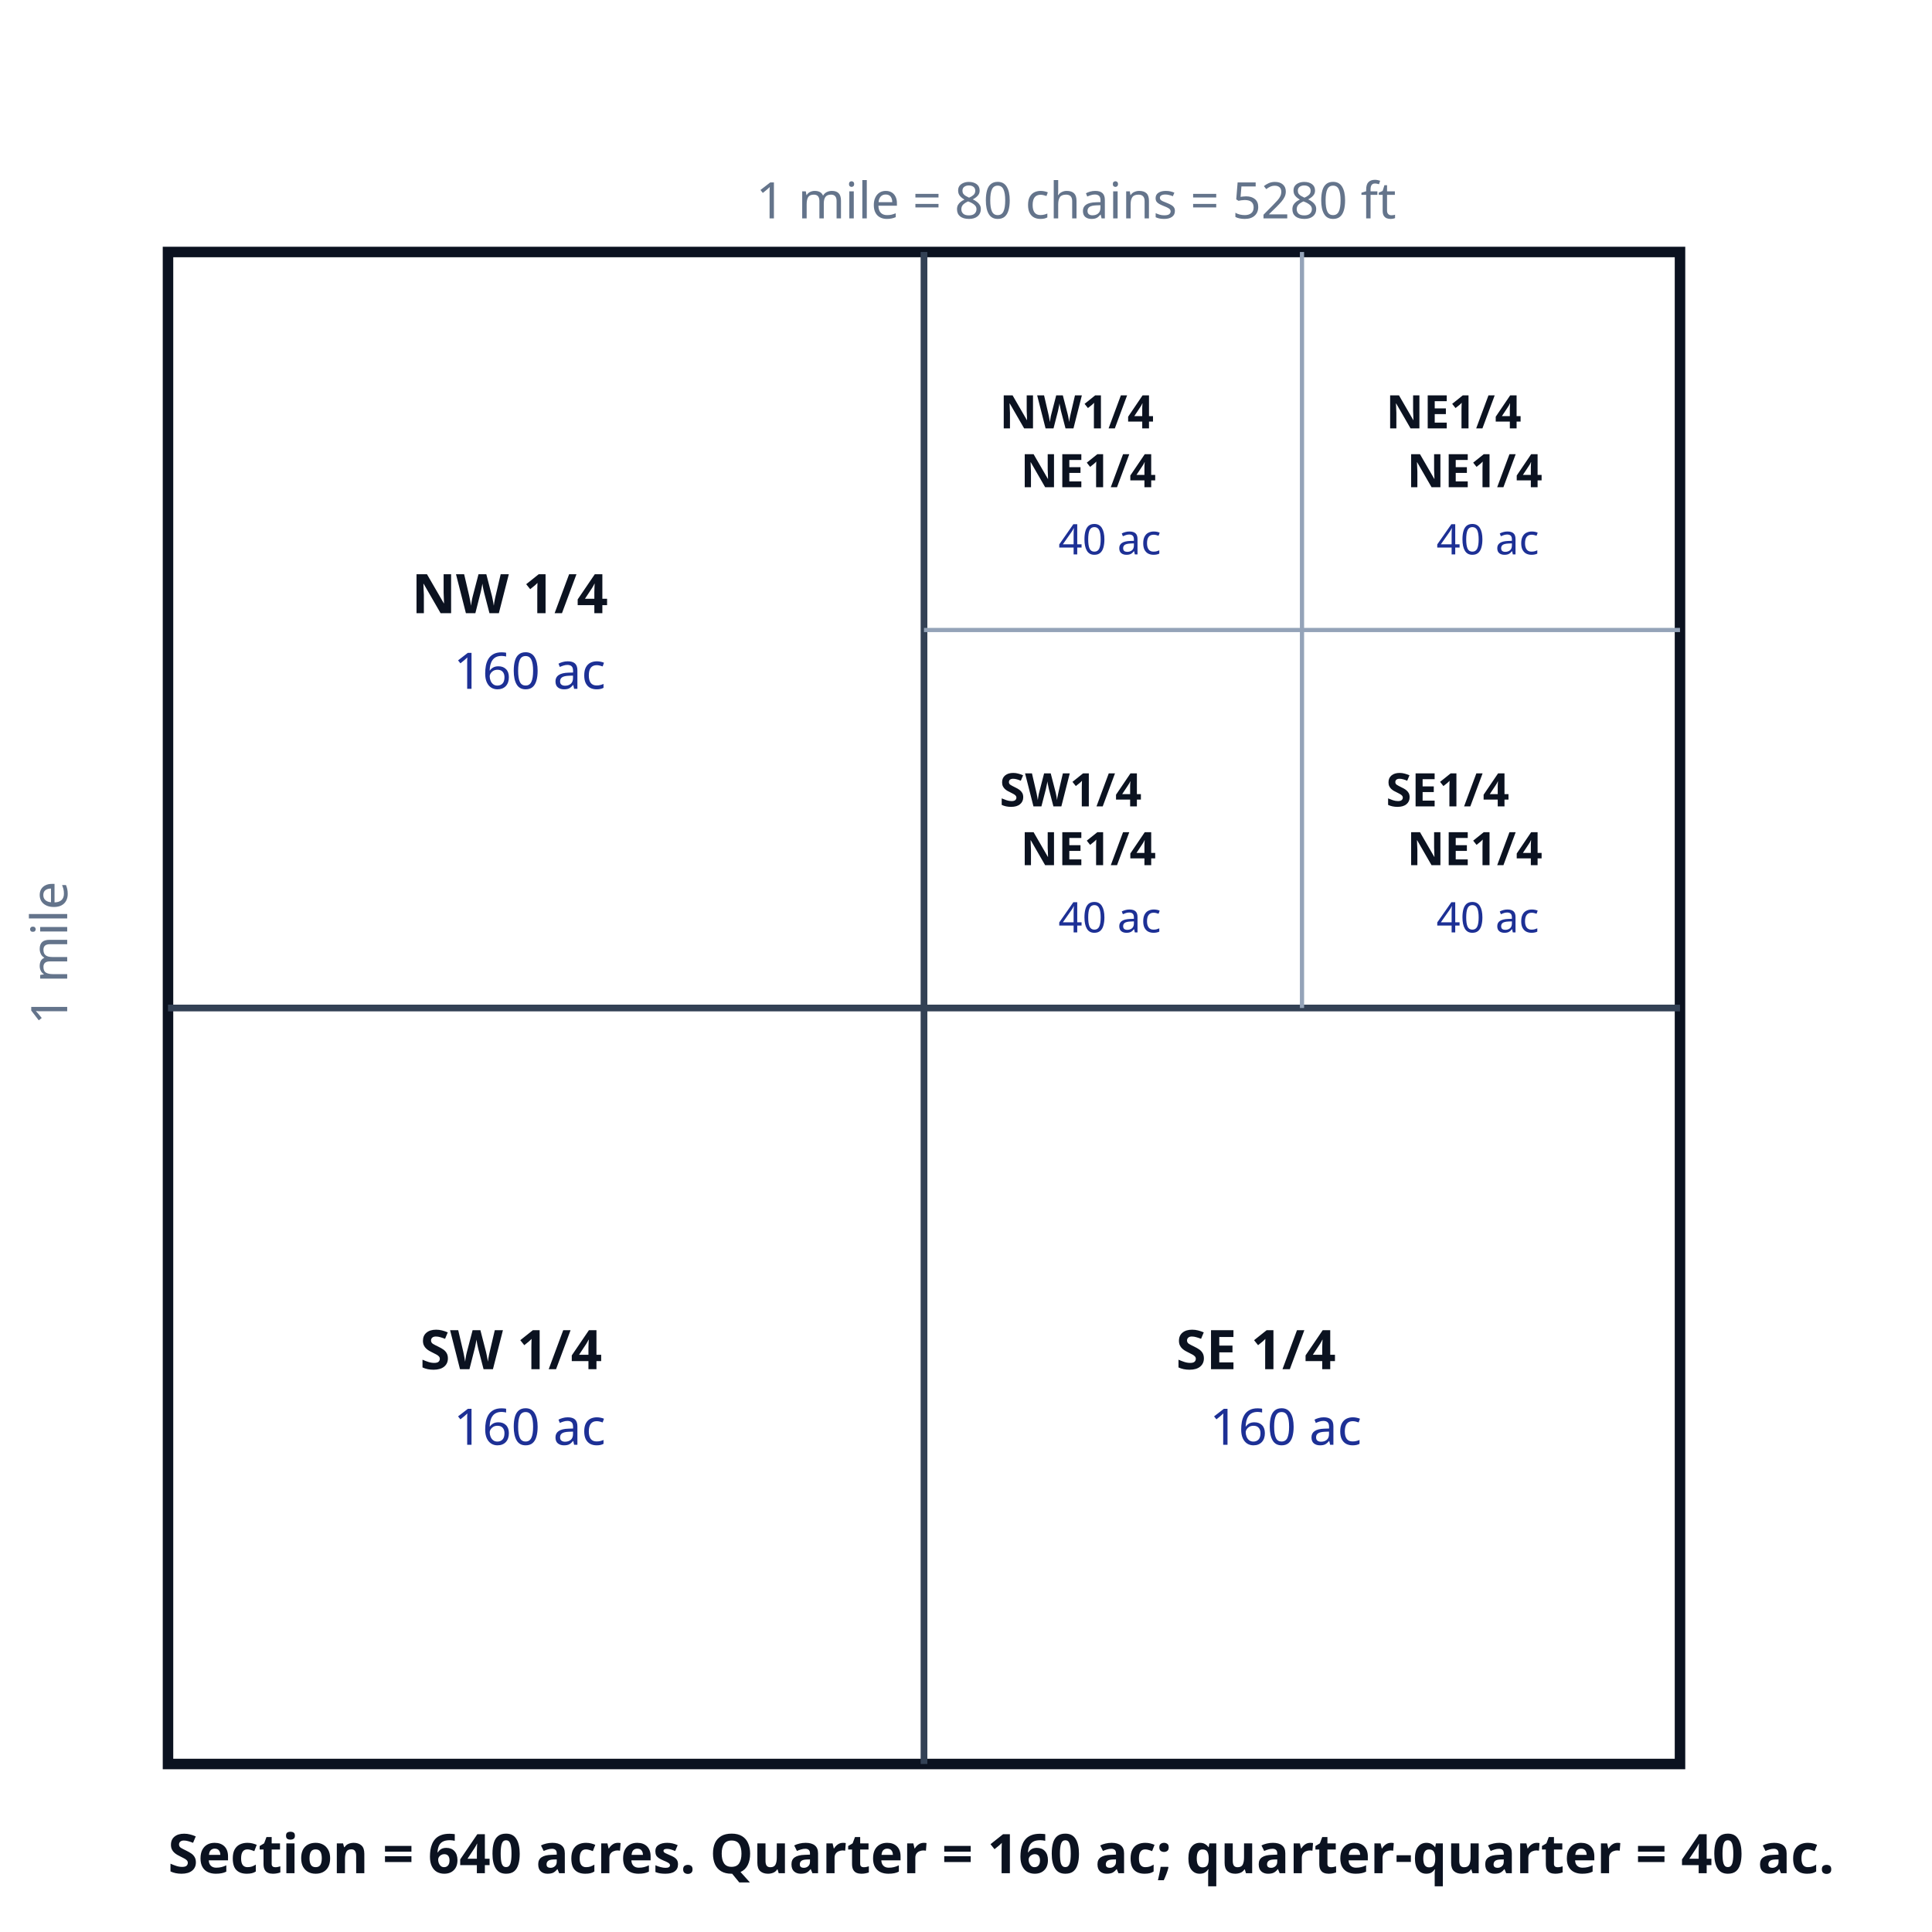
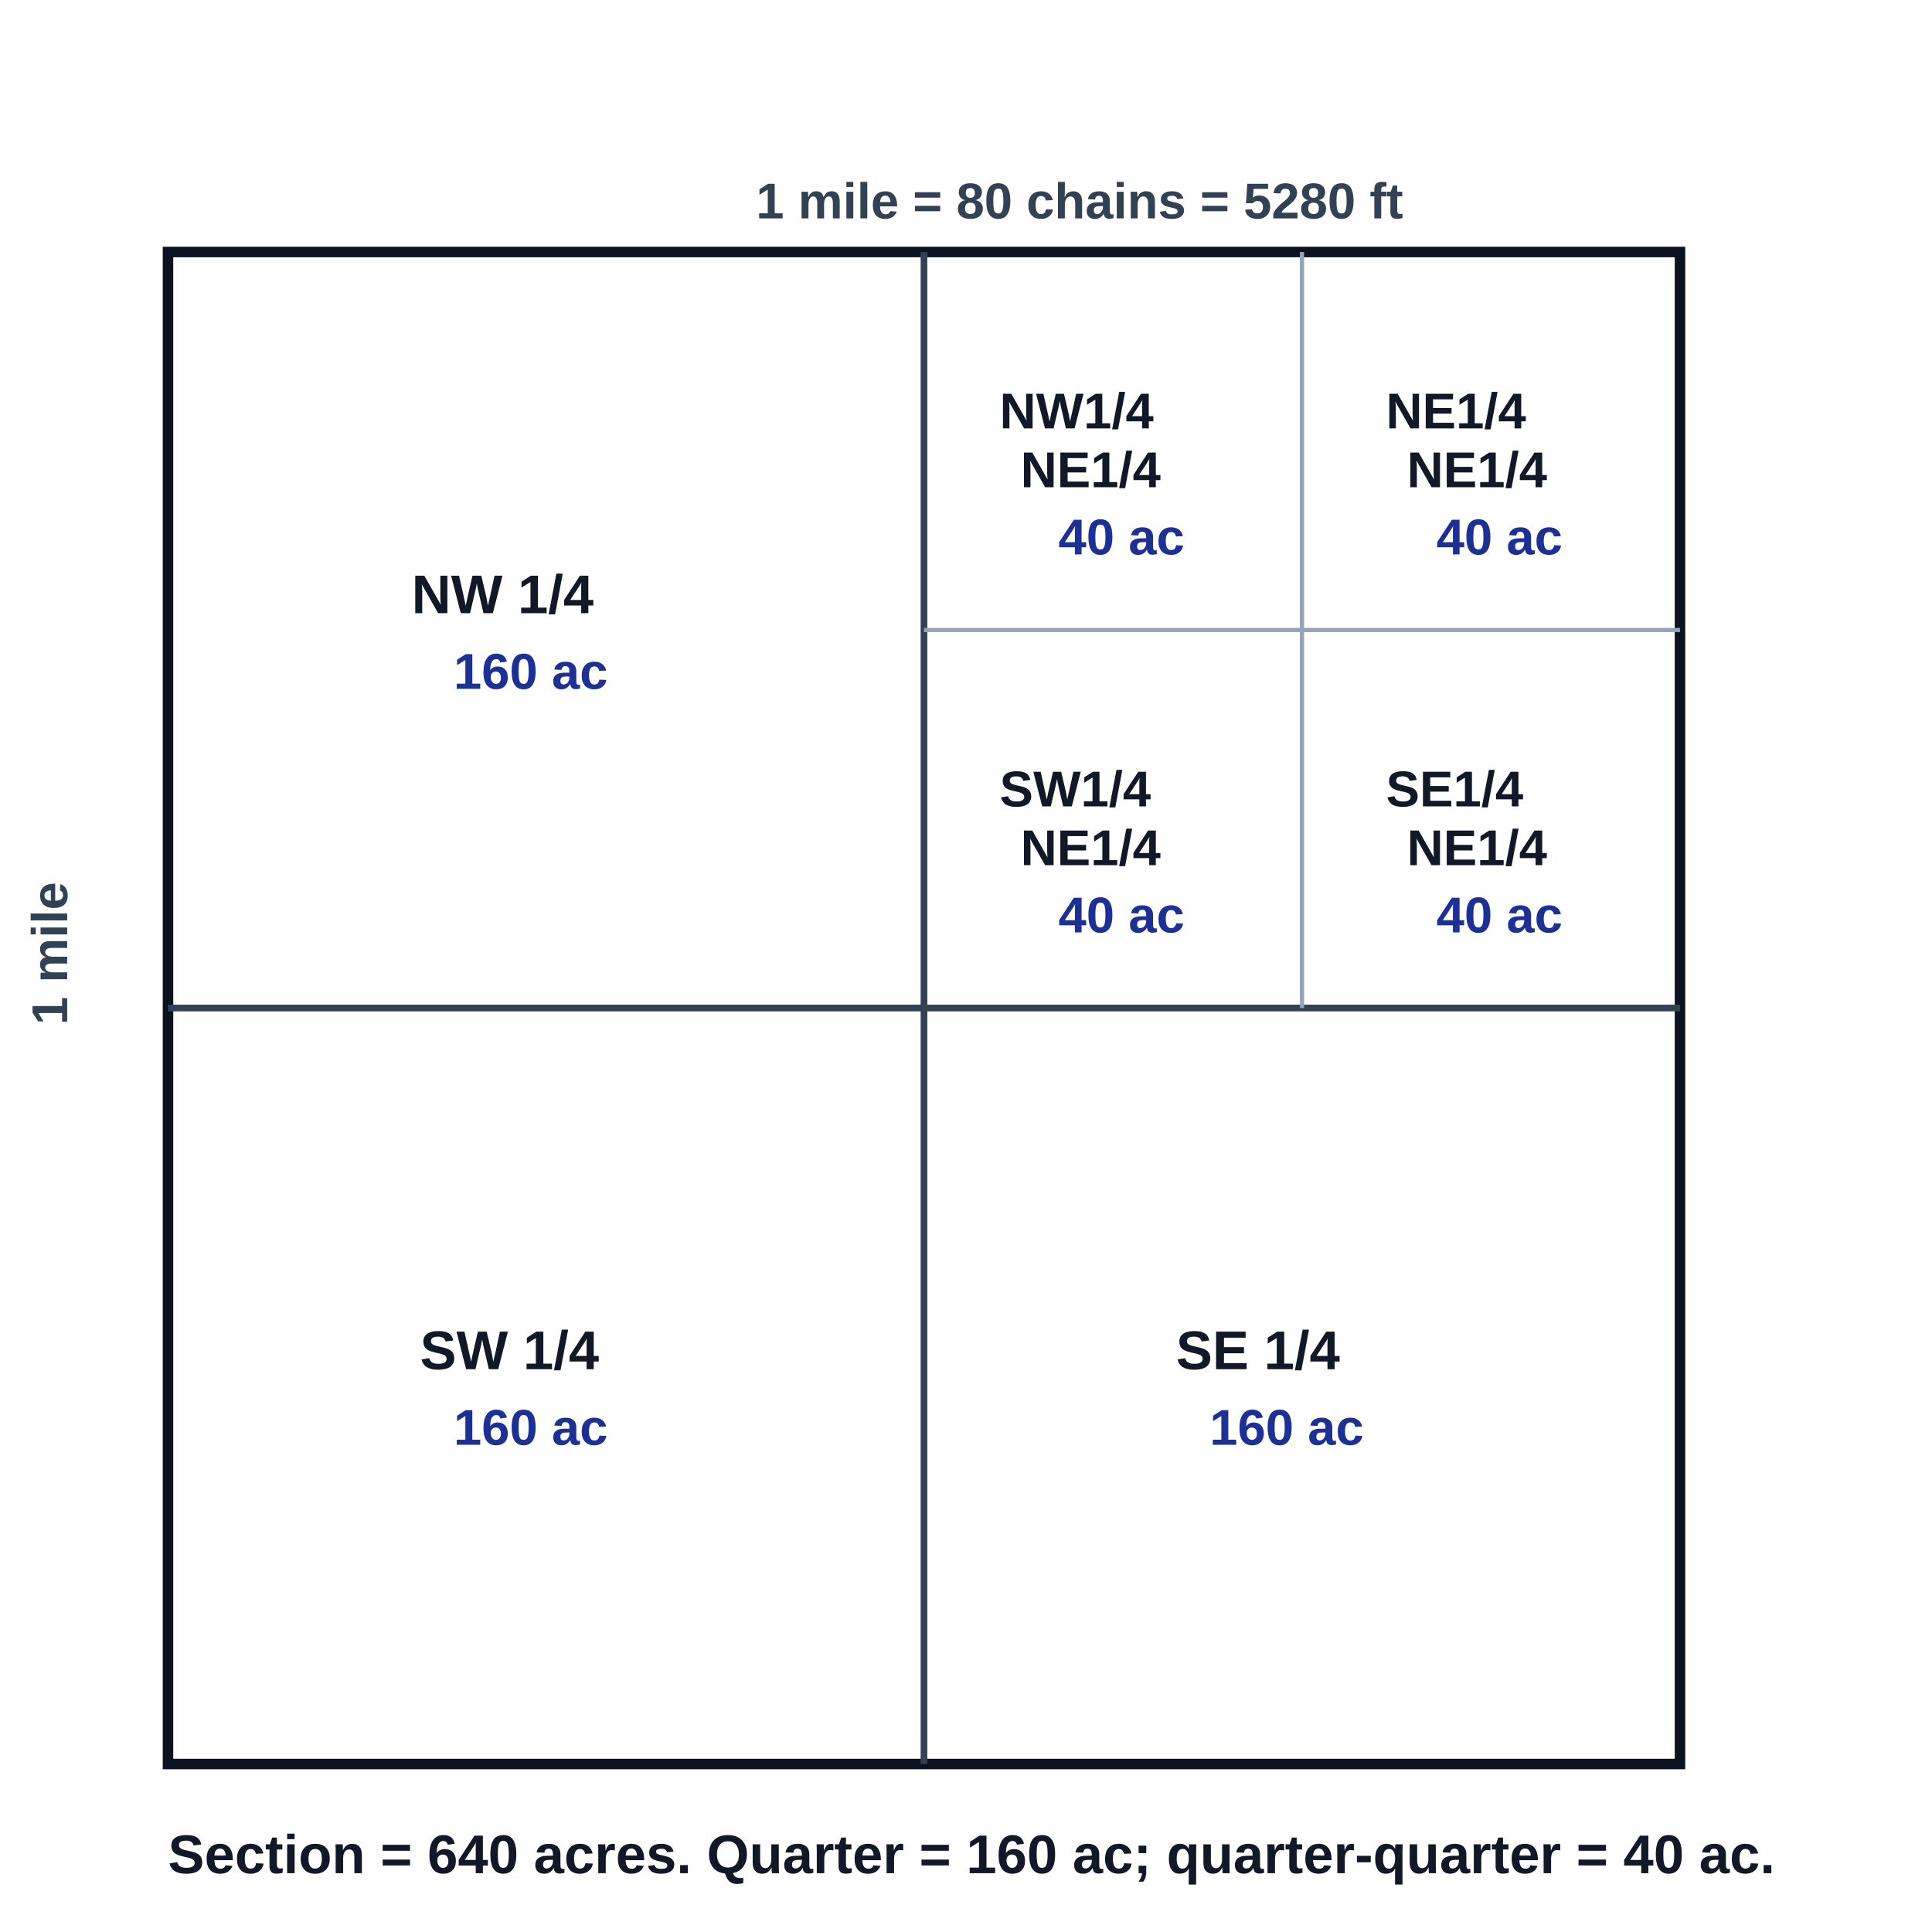
<svg xmlns="http://www.w3.org/2000/svg" viewBox="0 0 460 460" role="img" aria-label="PLSS section subdivided into aliquot parts with acreages: a 640-acre section, quarter sections of 160 acres, and quarter-quarter sections of 40 acres">
-   <style>
+   <style>text{stroke:none;paint-order:fill}
    .sec{fill:none;stroke:#0b1220;stroke-width:2.5}
    .q{fill:none;stroke:#334155;stroke-width:1.6}
    .qq{fill:none;stroke:#94a3b8;stroke-width:1}
-     .nm{font:600 13px 'Segoe UI',sans-serif;fill:#0b1220}
-     .ac{font:12px 'Segoe UI',sans-serif;fill:#1d3095}
-     .qqn{font:600 11px 'Segoe UI',sans-serif;fill:#0b1220}
-     .qqa{font:10px 'Segoe UI',sans-serif;fill:#1d3095}
-     .dim{font:12px 'Segoe UI',sans-serif;fill:#64748b}
+     .nm{font:700 13px Arial,Helvetica,sans-serif;fill:#111827}
+     .ac{font:700 12px Arial,Helvetica,sans-serif;fill:#1d3095}
+     .qqn{font:700 12px Arial,Helvetica,sans-serif;fill:#111827}
+     .qqa{font:700 12px Arial,Helvetica,sans-serif;fill:#1d3095}
+     .dim{font:700 12px Arial,Helvetica,sans-serif;fill:#334155}
  </style>
  <rect width="460" height="460" fill="#ffffff" />
  <rect class="sec" x="40" y="60" width="360" height="360" />
  <line class="q" x1="220" y1="60" x2="220" y2="420" />
  <line class="q" x1="40" y1="240" x2="400" y2="240" />
  <text class="nm" x="98" y="146">NW 1/4</text>
  <text class="ac" x="108" y="164">160 ac</text>
  <text class="nm" x="100" y="326">SW 1/4</text>
  <text class="ac" x="108" y="344">160 ac</text>
  <text class="nm" x="280" y="326">SE 1/4</text>
  <text class="ac" x="288" y="344">160 ac</text>
  <line class="qq" x1="310" y1="60" x2="310" y2="240" />
  <line class="qq" x1="220" y1="150" x2="400" y2="150" />
  <text class="qqn" x="238" y="102">NW1/4</text>
  <text class="qqn" x="243" y="116">NE1/4</text>
  <text class="qqa" x="252" y="132">40 ac</text>
  <text class="qqn" x="330" y="102">NE1/4</text>
  <text class="qqn" x="335" y="116">NE1/4</text>
  <text class="qqa" x="342" y="132">40 ac</text>
  <text class="qqn" x="238" y="192">SW1/4</text>
  <text class="qqn" x="243" y="206">NE1/4</text>
  <text class="qqa" x="252" y="222">40 ac</text>
  <text class="qqn" x="330" y="192">SE1/4</text>
  <text class="qqn" x="335" y="206">NE1/4</text>
  <text class="qqa" x="342" y="222">40 ac</text>
  <text class="dim" x="180" y="52">1 mile = 80 chains = 5280 ft</text>
  <text class="dim" x="8" y="244" transform="rotate(-90 12 240)">1 mile</text>
  <text class="nm" x="40" y="446">Section = 640 acres. Quarter = 160 ac; quarter-quarter = 40 ac.</text>
</svg>
